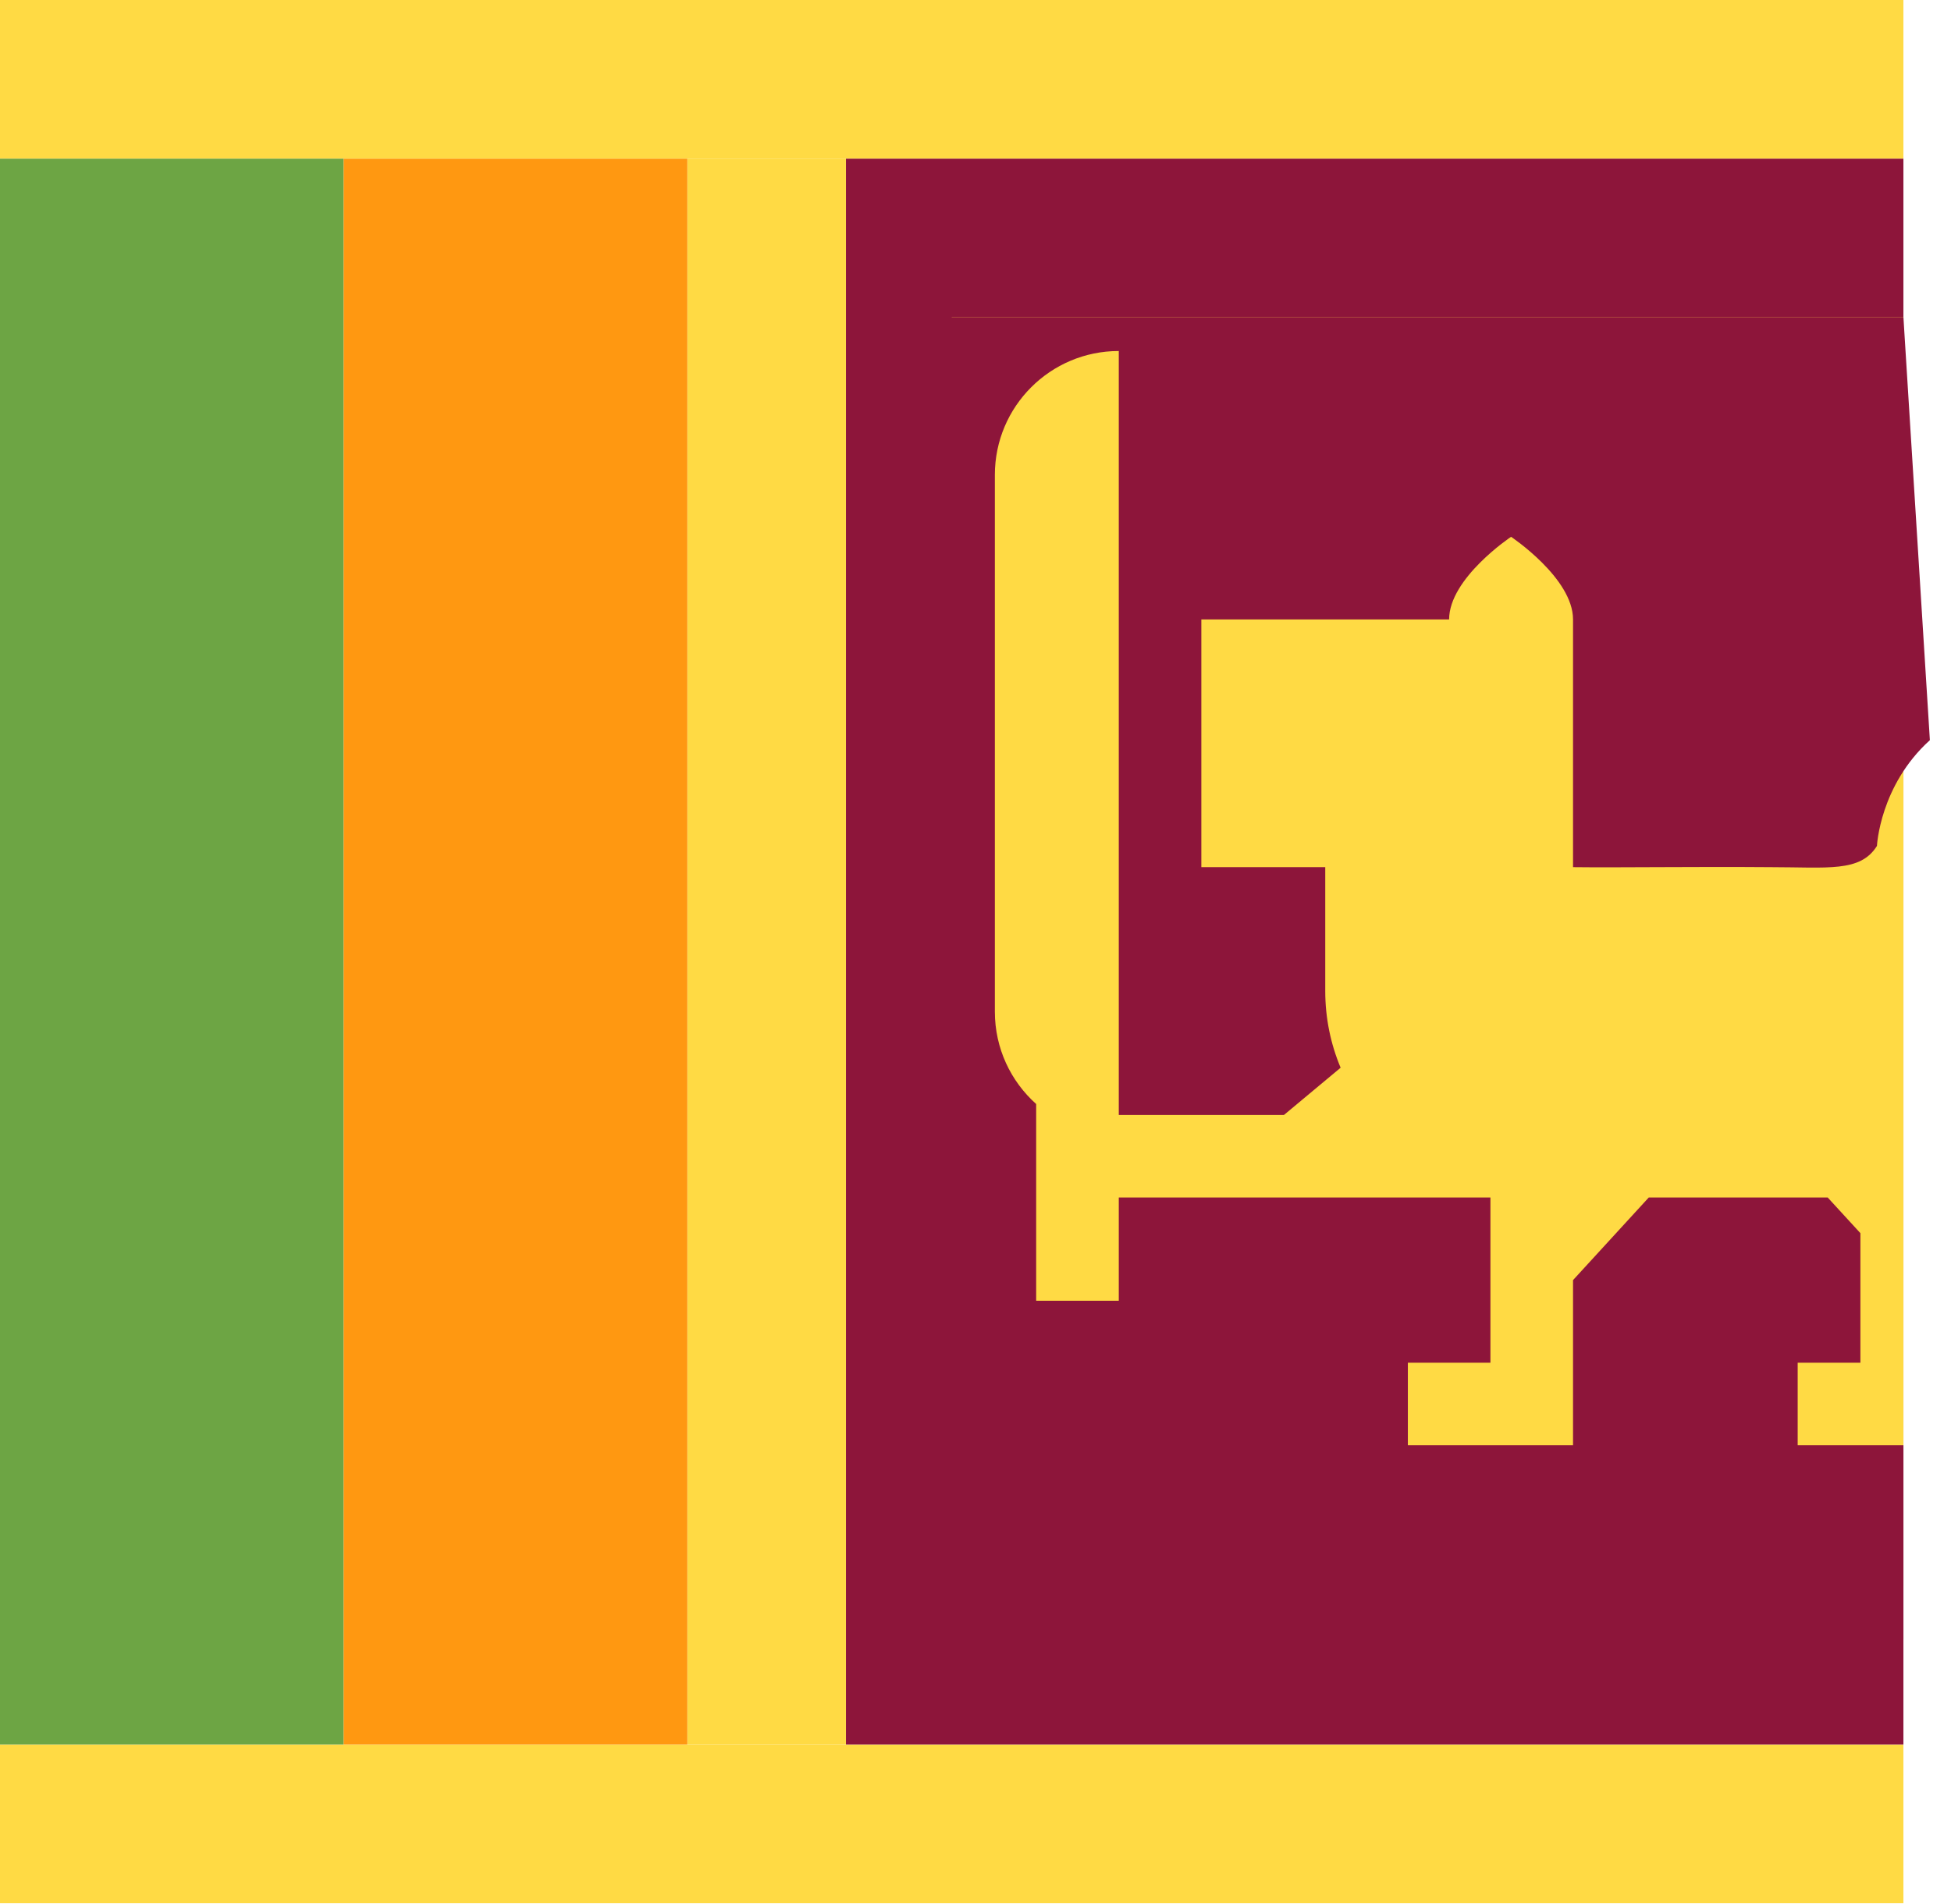
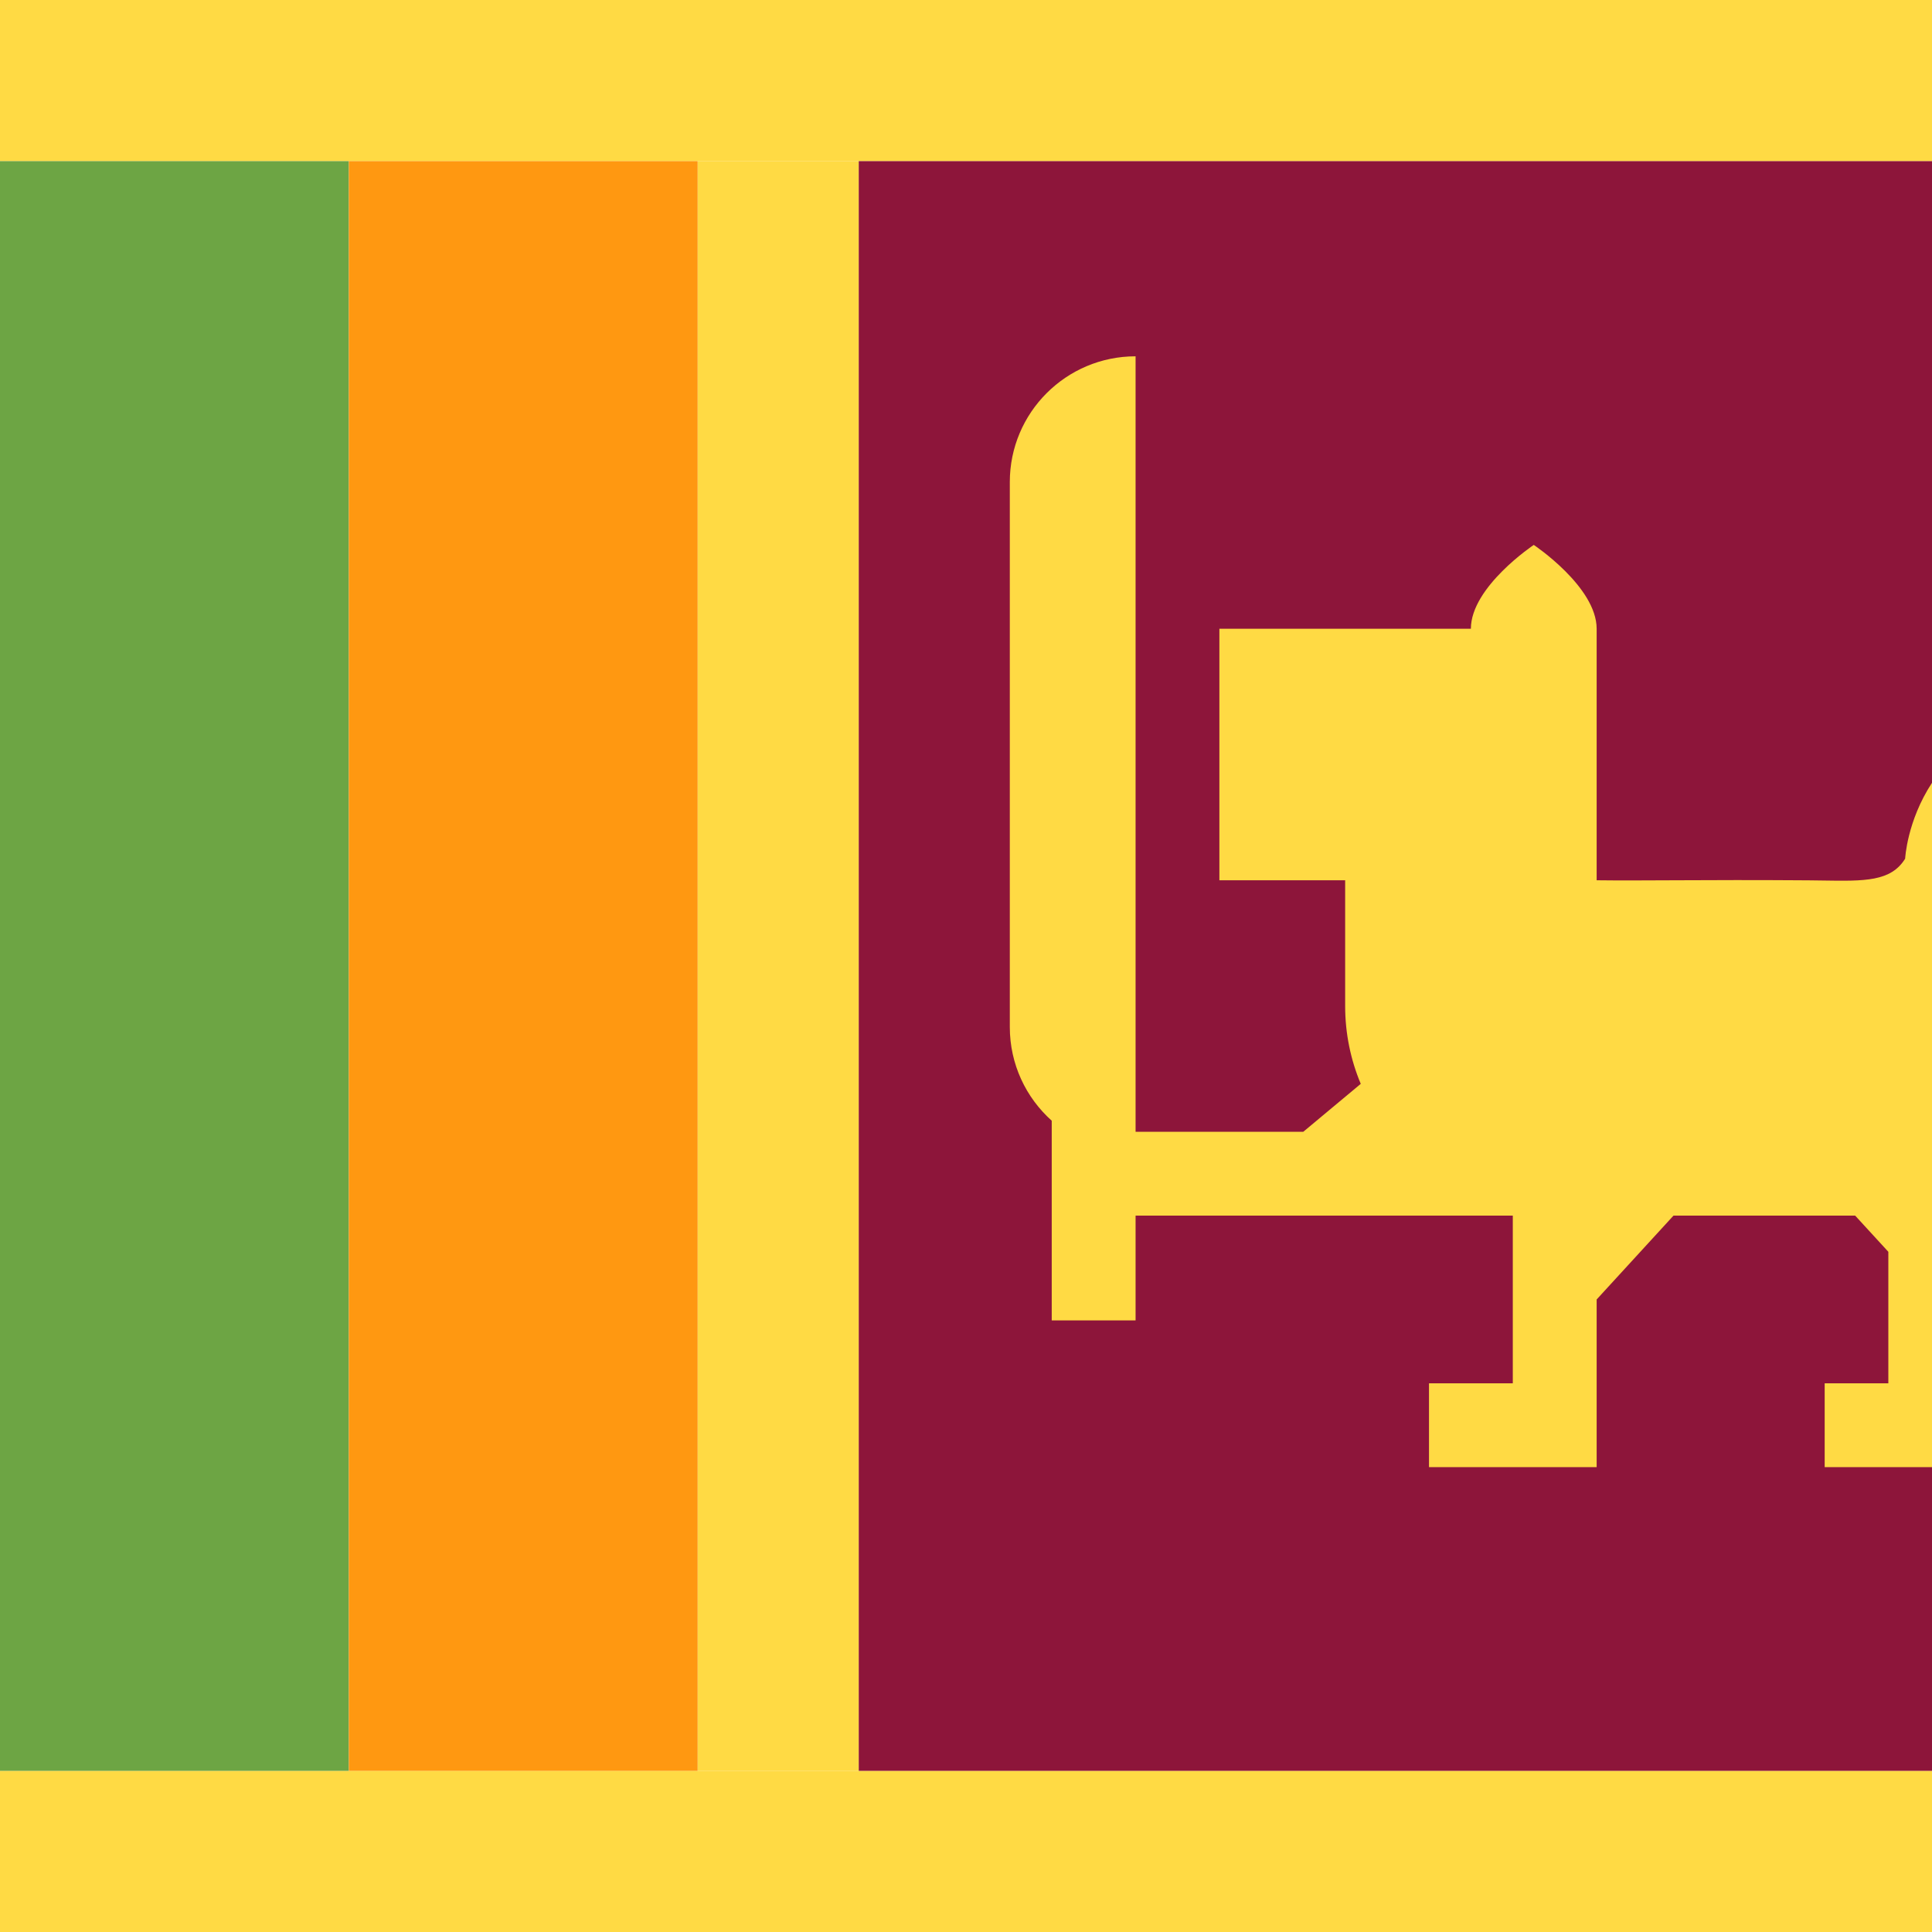
- <svg xmlns="http://www.w3.org/2000/svg" width="41" height="40" viewBox="0 0 41 40" fill="none">
-   <rect x="17.778" y="3.333" width="22.222" height="33.333" fill="#8D153A" />
-   <rect y="3.333" width="7.222" height="33.333" fill="#6DA544" />
-   <rect x="14.444" y="3.333" width="3.333" height="33.333" fill="#FFDA44" />
-   <rect x="7.222" y="3.333" width="7.222" height="33.333" fill="#FF9811" />
-   <rect width="40" height="3.333" fill="#FFDA44" />
-   <rect y="36.667" width="40" height="3.333" fill="#FFDA44" />
-   <path d="M32.202 12.169V12.668L32.228 12.671L32.202 12.169Z" fill="#FFDA44" />
-   <rect x="20" y="6.667" width="20" height="26.667" fill="#FFDA44" />
-   <path d="M38.409 25.168H34.648L33.057 26.904V30.375H29.586V28.64H31.321V25.168H23.511V27.338H21.775V23.203C21.242 22.726 20.907 22.034 20.907 21.263V9.98C20.907 8.543 22.073 7.377 23.511 7.377V23.433H26.982L28.173 22.44C27.965 21.944 27.85 21.4 27.85 20.829V18.225H25.246V13.018H30.453C30.453 12.15 31.755 11.282 31.755 11.282C31.755 11.282 33.057 12.15 33.057 13.018V14.32V18.225C34.023 18.237 35.557 18.212 37.214 18.225C38.409 18.225 39.096 18.338 39.444 17.778C39.444 17.778 39.503 16.509 40.556 15.556L40 6.667H18.333V34.445H35.556H40V30.375H37.778V28.64H39.096V25.917L38.409 25.168Z" fill="#8D153A" />
+ <svg xmlns="http://www.w3.org/2000/svg" width="40" height="40" viewBox="0 0 40 40" fill="none">
+   <path d="M17.778 3.333H40V36.667H17.778V3.333Z" fill="#8D153A" />
+   <path d="M0 3.333V36.667H7.222V3.333H0Z" fill="#6DA544" />
+   <path d="M17.778 3.333H14.444V36.667H17.778V3.333Z" fill="#FFDA44" />
+   <path d="M14.444 3.333H7.222V36.667H14.444V3.333Z" fill="#FF9811" />
+   <path d="M40 3.333L40 0H0V3.333H40Z" fill="#FFDA44" />
+   <path d="M0 36.667V40H40V36.667H0Z" fill="#FFDA44" />
+   <path d="M40 31V6.667L40 16.207C39.48 17.001 39.444 17.778 39.444 17.778C39.149 18.253 38.612 18.244 37.729 18.23C37.569 18.228 37.397 18.225 37.214 18.225C36.327 18.218 35.474 18.222 34.726 18.225C34.077 18.228 33.506 18.231 33.057 18.225V13.018C33.057 12.15 31.755 11.282 31.755 11.282C31.755 11.282 30.453 12.15 30.453 13.018H25.246V18.225H27.85V20.829C27.85 21.4 27.965 21.944 28.173 22.44L26.982 23.433H23.511V7.377C22.073 7.377 20.907 8.543 20.907 9.98V21.263C20.907 22.034 21.242 22.726 21.775 23.203V27.338H23.511V25.168H31.321V28.64H29.586V30.375H33.057V26.904L34.648 25.168H38.409L39.096 25.917V28.64H37.778V30.375H40L40 31Z" fill="#FFDA44" />
</svg>
